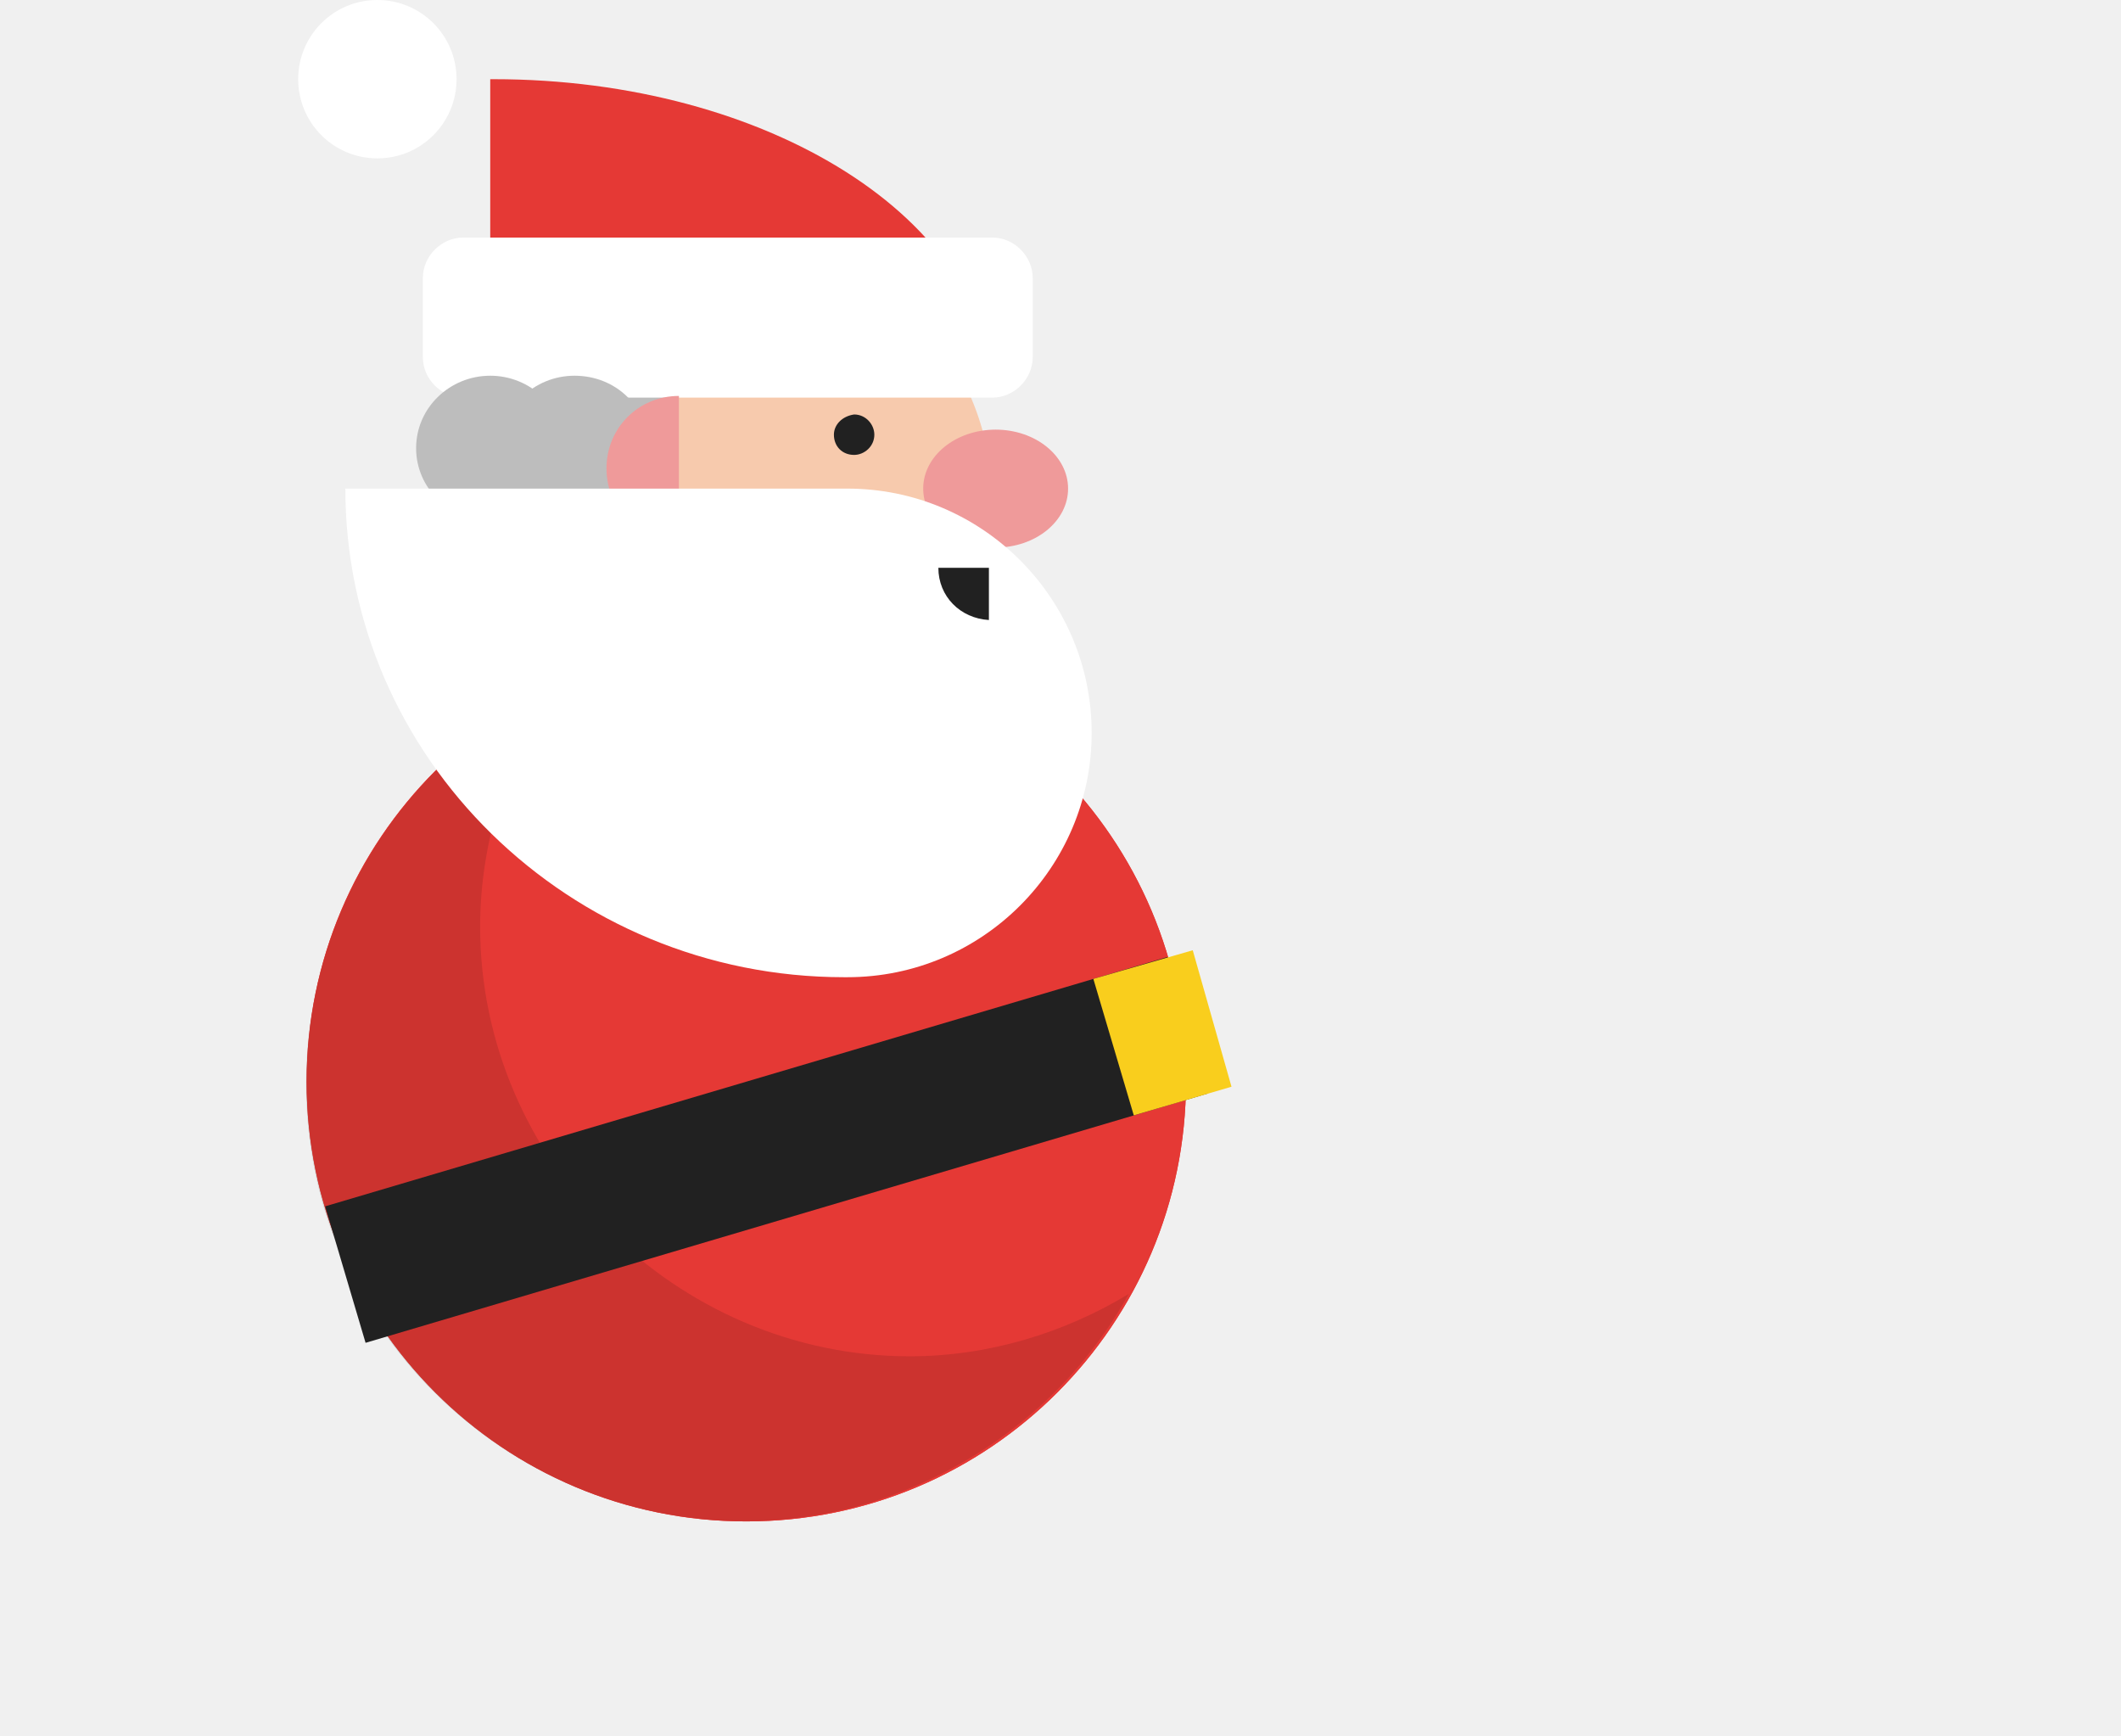
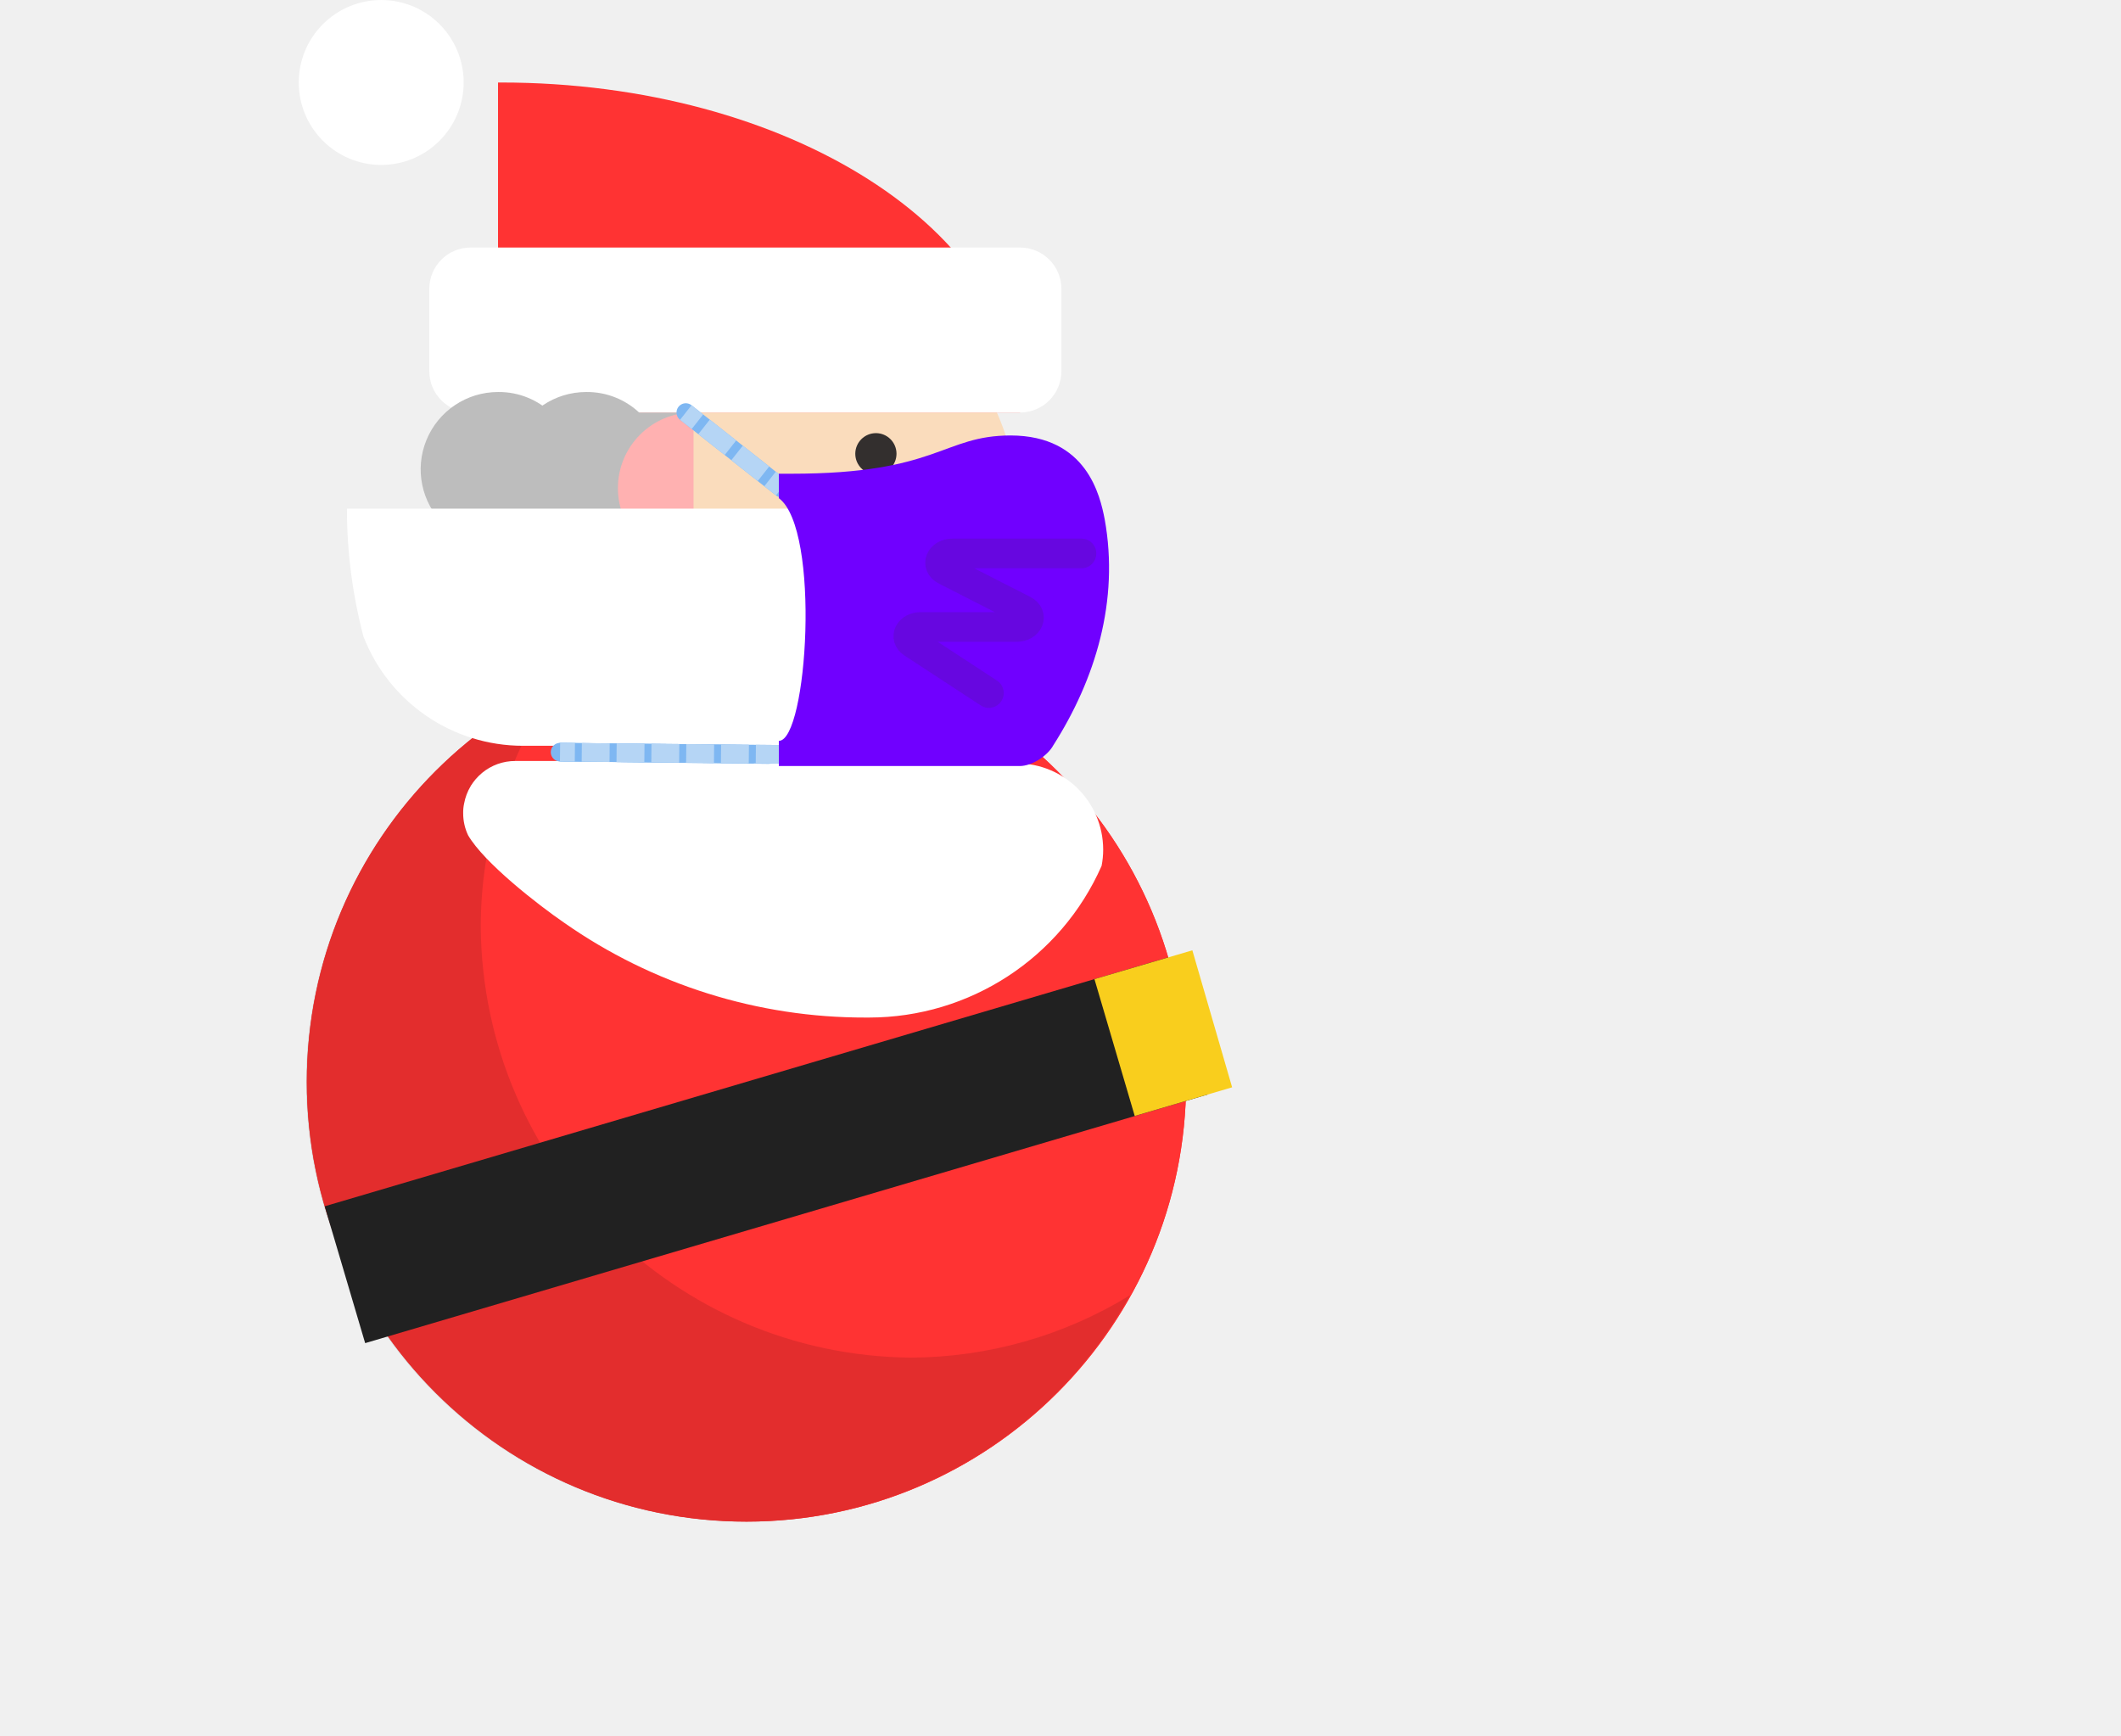
- <svg xmlns="http://www.w3.org/2000/svg" id="Layer_1" width="125.9" height="103" viewBox="0 0 125.9 103">
-   <style>.st0{fill:#404040}.st1{fill:#d34637}.st2{fill:none;stroke:#f3c443;stroke-width:4.332;stroke-linecap:round;stroke-miterlimit:10}.st3{fill:#e53935}.st4{opacity:.11}.st5{fill:#eaac1c}.st6{fill:none;stroke:#eaac1c;stroke-width:5.797;stroke-linecap:round;stroke-miterlimit:10}.st7{fill:#fff}.st8{fill:#ef9a9a}.st9{fill:#f7caad}.st10{fill:#bdbdbd}.st11{fill:#f1b31c}.st12{fill:none}.st13{fill:#212121}.st14{fill:#f9ce1d}.st15{opacity:.15;fill:#231f20}.st16{fill:#802b1f}.st17{fill:#da4637}</style>
-   <g id="New_Symbol_1">
-     <path class="st9" d="M43.2 14.1c-8.7 0-15.7 7-15.7 15.7v15.7h31.4V29.8c0-8.7-7-15.7-15.7-15.7z" />
-     <path class="st10" d="M40.2 23.9c0 2.4-2 4.3-4.4 4.3-2.4 0-4.4-1.9-4.4-4.3s2-4.3 4.4-4.3c2.4 0 4.4 1.9 4.4 4.3z" />
-     <path class="st7" d="M27.1 4.7c0 2.6-2.1 4.7-4.7 4.7s-4.7-2.1-4.7-4.7S19.8 0 22.4 0s4.7 2.1 4.7 4.7z" />
-     <path class="st3" d="M29.3 4.7h-.2v18.8h29.8c0-10.4-13.3-18.8-29.6-18.8z" />
-     <path class="st7" d="M58.9 14.1c1.3 0 2.4 1.1 2.4 2.4v4.7c0 1.3-1.1 2.4-2.4 2.4H27.5c-1.3 0-2.4-1.1-2.4-2.4v-4.7c0-1.3 1.1-2.4 2.4-2.4h31.4z" />
-     <path class="st10" d="M33.5 26.6c0 2.4-2 4.3-4.4 4.3-2.4 0-4.4-1.9-4.4-4.3s2-4.3 4.4-4.3c2.4 0 4.4 1.9 4.4 4.3z" />
-     <path class="st10" d="M38.5 26.6c0 2.4-2 4.3-4.4 4.3-2.4 0-4.4-1.9-4.4-4.3s2-4.3 4.4-4.3c2.5 0 4.4 1.9 4.4 4.3z" />
-     <path class="st8" d="M40.3 23.5c-2.4 0-4.3 1.9-4.3 4.3s1.9 4.3 4.3 4.3v-8.6z" />
-     <circle class="st3" cx="44.3" cy="64.2" r="26.1" />
-     <circle class="st3" cx="44.3" cy="64.2" r="26.1" />
-     <path class="st4" d="M33 40.7c-2.8 4.1-4.5 9.1-4.5 14.3 0 13.9 11.6 25.5 25.5 25.5 4.7 0 9.2-1.4 13-3.7-3.2 5.8-8.6 10.3-15.4 12.4-13.8 4.1-28.3-3.8-32.4-17.6-3.6-12.5 2.5-25.5 13.8-30.9z" />
-     <path class="st13" d="M69.3 56.8l2.4 8.1-50 14.8-2.4-8.1z" />
-     <path class="st14" d="M70.8 56.4l2.3 8.1-5.8 1.7-2.4-8.1z" />
-     <ellipse class="st8" cx="59.1" cy="29" rx="4.3" ry="3.5" />
-     <path class="st13" d="M49.5 25.8c0 .7.5 1.2 1.2 1.2.6 0 1.2-.5 1.2-1.2 0-.6-.5-1.2-1.2-1.2-.7.1-1.2.6-1.2 1.2z" />
-     <path class="st7" d="M50.3 29H20.5c0 16 13.3 29 29.6 29h.2c8 0 14.5-6.5 14.5-14.5S58.3 29 50.3 29z" />
-     <path class="st13" d="M58.7 33.7h-3c0 1.7 1.3 3 3 3.1v-3.1z" />
+ <svg xmlns="http://www.w3.org/2000/svg" xmlns:xlink="http://www.w3.org/1999/xlink" id="Layer_1" data-name="Layer 1" viewBox="0 0 125.87 102.98">
+   <defs>
+     <style>.cls-1{fill:#fadcbc;stroke:#fadcbc;}.cls-2{fill:#bdbdbd;}.cls-3{fill:#fff;}.cls-4{fill:#f33;}.cls-5{fill:#ffb1b1;}.cls-6{fill:#332f2e;}.cls-7{fill:#f9d232;}.cls-10,.cls-11,.cls-12,.cls-8,.cls-9{fill:none;stroke-width:5px;}.cls-8{stroke:#7eb7f2;}.cls-14,.cls-8{stroke-linecap:round;}.cls-10,.cls-11,.cls-12,.cls-14,.cls-8,.cls-9{stroke-miterlimit:10;}.cls-10,.cls-11,.cls-12,.cls-9{stroke:#b5d5f5;}.cls-10{stroke-dasharray:7.4 1.85;}.cls-11{stroke-dasharray:7.51 1.88;}.cls-12{stroke-dasharray:9.07 2.27;}.cls-13,.cls-14{fill:#7000ff;}.cls-14{stroke:#332f2e;stroke-width:8px;opacity:0.15;}.cls-15{opacity:0.11;}.cls-16{fill:#212121;}.cls-17{fill:#f9ce1d;}</style>
+     <symbol id="New_Symbol_47" data-name="New Symbol 47" viewBox="0 0 218.58 274.44">
+       <path class="cls-1" d="M120.47,67.4A73.52,73.52,0,0,0,47,140.93v53.28H71.65c11.68,0,11.66,18.12,0,18.12H47v2.13H194V140.93A73.51,73.51,0,0,0,120.47,67.4Z" />
+       <path class="cls-2" d="M106.1,113.08A20.86,20.86,0,1,1,85.25,92.72,20.62,20.62,0,0,1,106.1,113.08Z" />
+       <path class="cls-3" d="M44.48,22.25A22.24,22.24,0,1,1,22.24,0,22.23,22.23,0,0,1,44.48,22.25Z" />
+       <path class="cls-4" d="M54.56,22.25l-.81,0v89H194.6C194.6,62.1,131.9,22.25,54.56,22.25Z" />
+       <path class="cls-3" d="M194.6,66.76a11.15,11.15,0,0,1,11.12,11.12v22.25a11.16,11.16,0,0,1-11.12,11.13H46.33a11.16,11.16,0,0,1-11.12-11.13V77.88A11.15,11.15,0,0,1,46.33,66.76Z" />
+       <path class="cls-2" d="M74.6,126.1a20.86,20.86,0,1,1-20.85-20.37A20.62,20.62,0,0,1,74.6,126.1Z" />
+       <path class="cls-2" d="M98.38,126.1a20.86,20.86,0,1,1-20.85-20.37A20.62,20.62,0,0,1,98.38,126.1Z" />
+       <path class="cls-5" d="M106.49,111.26h0a20.4,20.4,0,0,0,0,40.8Z" />
+       <path class="cls-5" d="M215.92,137.22c0,9.22-9.12,16.69-20.39,16.69s-20.39-7.47-20.39-16.69,9.12-16.69,20.39-16.69S215.92,128,215.92,137.22Z" />
+       <path class="cls-6" d="M150.12,122.37a5.56,5.56,0,1,0,5.58-5.55A5.58,5.58,0,0,0,150.12,122.37Z" />
+       <path class="cls-6" d="M193.84,159.47H179.78a14.82,14.82,0,0,0,14.06,14.8Z" />
+       <path class="cls-3" d="M193.72,205.89V168h17.35a68.48,68.48,0,0,0-57.24-30.81H13a134.94,134.94,0,0,0,4.46,34.5,0,0,0,0,1,0,0,46.15,46.15,0,0,0,43,29.46H71v4.1H58.46a14,14,0,0,0-13.85,11.43,11.4,11.4,0,0,0-.26,2.71h0a13.73,13.73,0,0,0,1.33,5.9h0C50,232.71,64.48,244,71.61,248.89A141.34,141.34,0,0,0,153,274.45a2.68,2.68,0,0,0,.4,0l.41,0a68.59,68.59,0,0,0,62.75-40.9,22.46,22.46,0,0,0,.43-4.43A23.29,23.29,0,0,0,193.72,205.89Z" />
+       <line class="cls-7" x1="126.82" y1="203.51" x2="70.73" y2="202.87" />
+       <line class="cls-8" x1="126.82" y1="203.51" x2="70.73" y2="202.87" />
+       <line class="cls-9" x1="126.82" y1="203.51" x2="122.82" y2="203.47" />
+       <line class="cls-10" x1="120.97" y1="203.44" x2="75.66" y2="202.92" />
+       <line class="cls-9" x1="74.73" y1="202.91" x2="70.73" y2="202.87" />
+       <line class="cls-7" x1="136.68" y1="203.51" x2="70.48" y2="202.87" />
+       <line class="cls-8" x1="136.68" y1="203.51" x2="70.48" y2="202.87" />
+       <line class="cls-9" x1="136.68" y1="203.51" x2="132.68" y2="203.47" />
+       <line class="cls-11" x1="130.8" y1="203.45" x2="75.42" y2="202.92" />
+       <line class="cls-9" x1="74.48" y1="202.91" x2="70.48" y2="202.87" />
+       <line class="cls-7" x1="130.27" y1="131.66" x2="104.4" y2="111.26" />
+       <line class="cls-8" x1="130.27" y1="131.66" x2="104.4" y2="111.26" />
+       <line class="cls-9" x1="130.27" y1="131.66" x2="127.13" y2="129.18" />
+       <line class="cls-12" x1="125.35" y1="127.78" x2="108.44" y2="114.44" />
+       <line class="cls-9" x1="107.55" y1="113.74" x2="104.4" y2="111.26" />
+       <path class="cls-13" d="M203.5,201.08c-1.57,2.84-5.78,5.53-9,5.53h-65v-6.79c7.71,0,11.36-57.06,0-65.46v-6.59h3.37c39.69,0,40.77-10.32,59.2-10.32h0c20.52.06,24.09,16.23,25.33,22.62C221.37,162,214.92,183.19,203.5,201.08Z" />
+       <path class="cls-14" d="M211.13,149.27H176.36c-3.3,0-4.62,3.16-1.91,4.54l21.06,10.75c2.72,1.39,1.39,4.54-1.9,4.54H167.79c-3.1,0-4.54,2.83-2.22,4.35l20.59,13.47" />
+     </symbol>
+   </defs>
+   <g id="New_Symbol_1" data-name="New Symbol 1">
+     <circle class="cls-4" cx="44.3" cy="64.2" r="26.09" />
+     <circle class="cls-4" cx="44.3" cy="64.2" r="26.09" />
+     <path class="cls-15" d="M33,40.69A25.22,25.22,0,0,0,28.53,55,25.77,25.77,0,0,0,54.06,80.56a25.09,25.09,0,0,0,13-3.7A26.08,26.08,0,1,1,33,40.69Z" />
+     <polygon class="cls-16" points="69.32 56.81 71.66 64.95 21.67 79.7 19.27 71.58 69.32 56.81" />
+     <polygon class="cls-17" points="70.76 56.39 73.12 64.52 67.34 66.22 64.95 58.1 70.76 56.39" />
+     <use width="218.58" height="274.45" transform="translate(17.73) scale(0.22)" xlink:href="#New_Symbol_47" />
  </g>
</svg>
